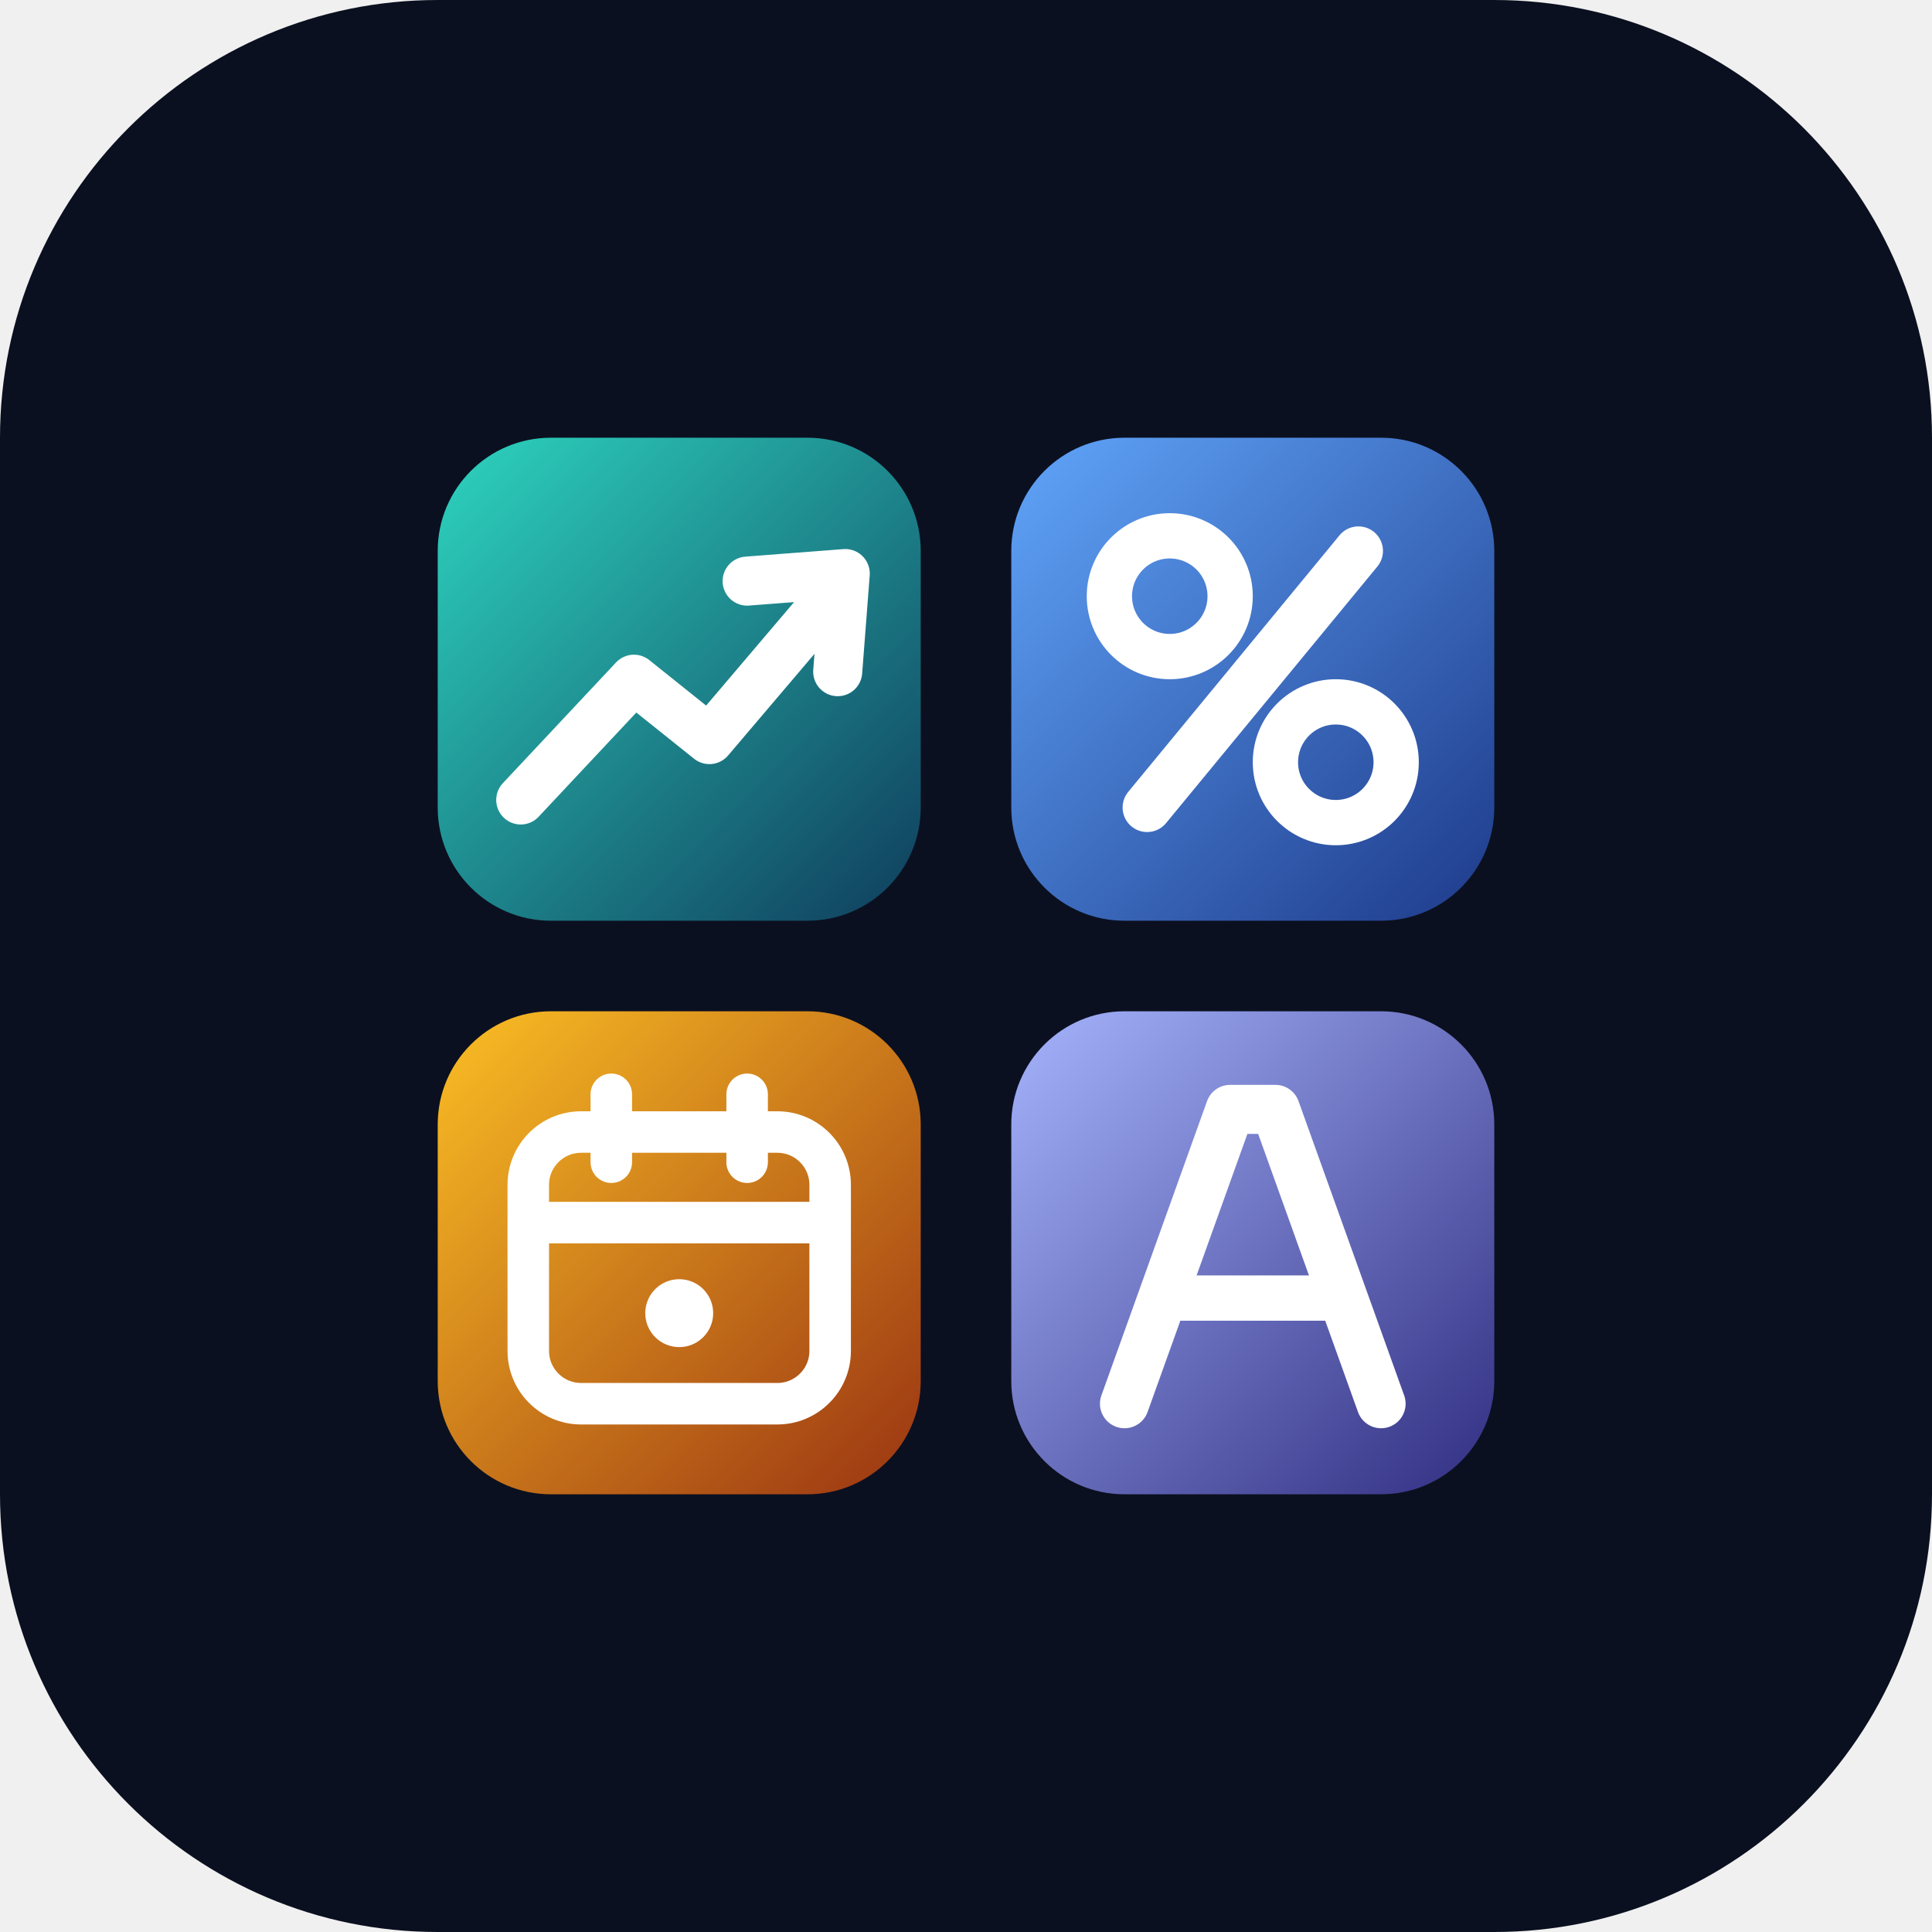
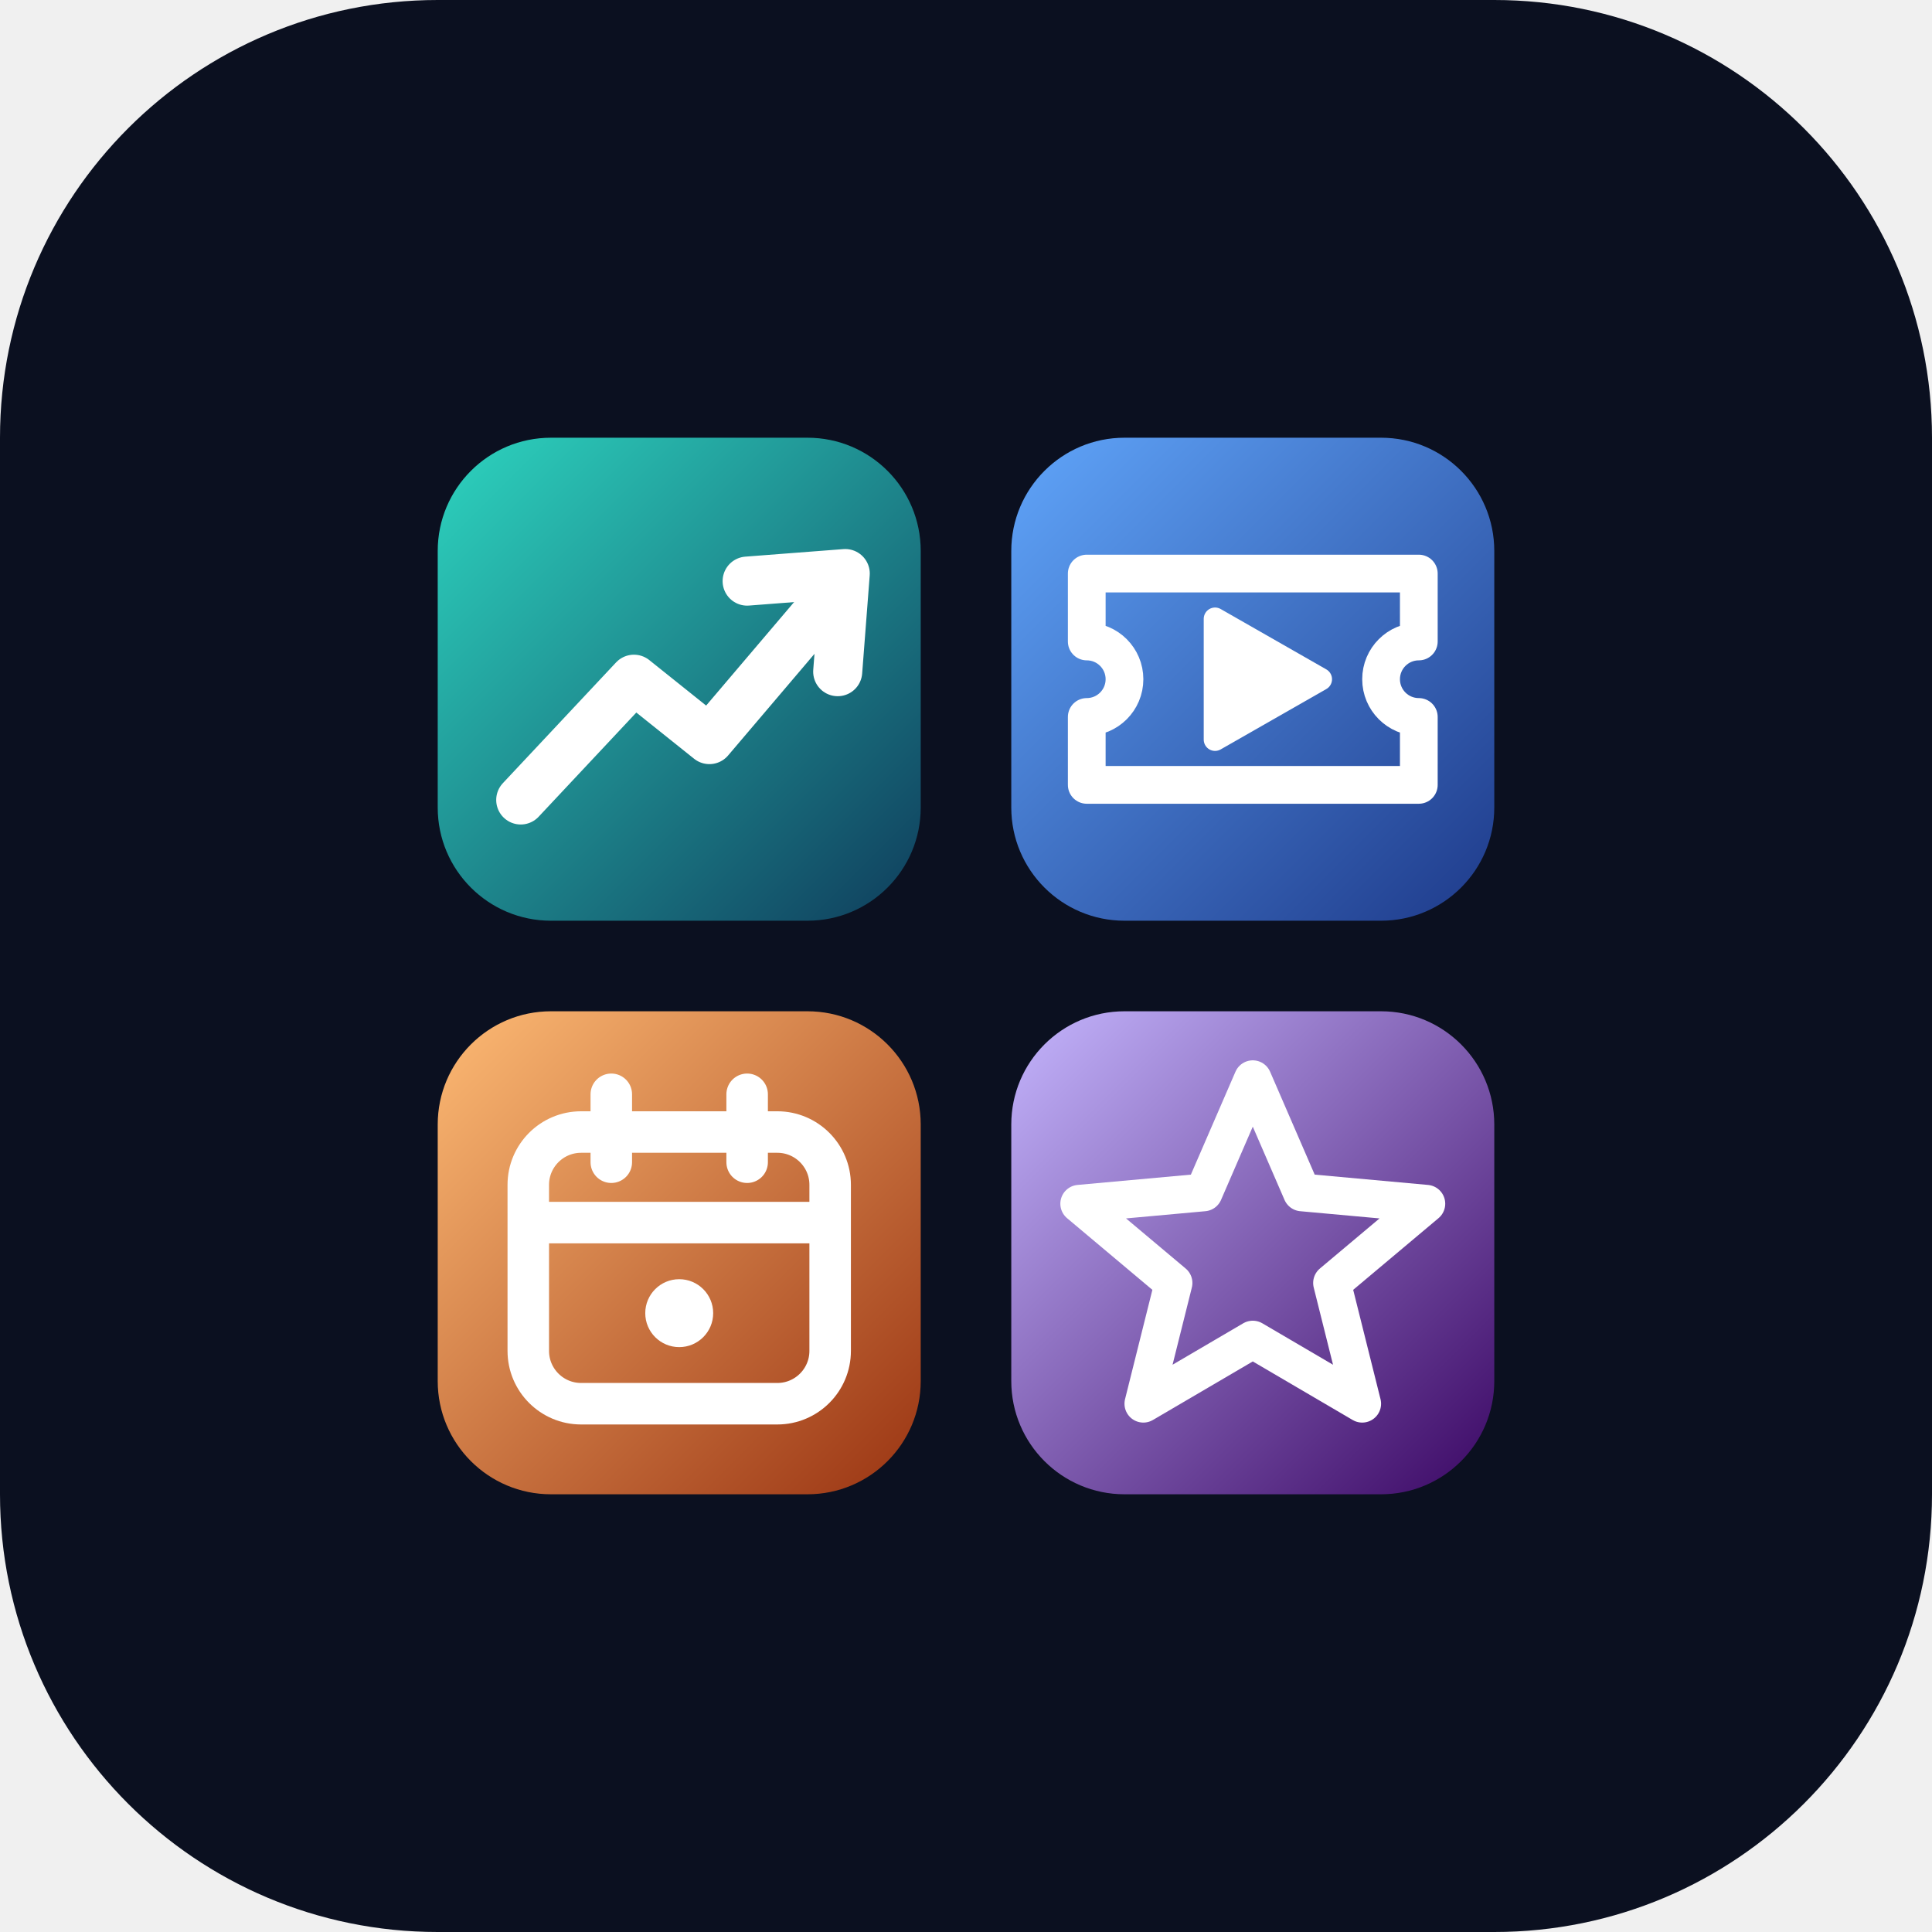
<svg xmlns="http://www.w3.org/2000/svg" viewBox="0 0 512 512" width="512" height="512">
  <defs>
    <linearGradient id="qm-stock" x1="0" y1="0" x2="1" y2="1">
      <stop offset="0" stop-color="#2dd4bf" />
      <stop offset="1" stop-color="#0f3d5c" />
    </linearGradient>
    <linearGradient id="qm-odds" x1="0" y1="0" x2="1" y2="1">
      <stop offset="0" stop-color="#60a5fa" />
      <stop offset="1" stop-color="#1e3a8a" />
    </linearGradient>
    <linearGradient id="qm-match" x1="0" y1="0" x2="1" y2="1">
-       <stop offset="0" stop-color="#fbbf24" />
+       <stop offset="0" stop-color="#fdba74" />
      <stop offset="1" stop-color="#9a3412" />
    </linearGradient>
    <linearGradient id="qm-vocab" x1="0" y1="0" x2="1" y2="1">
-       <stop offset="0" stop-color="#a5b4fc" />
-       <stop offset="1" stop-color="#312e81" />
+       <stop offset="0" stop-color="#c4b5fd" />
+       <stop offset="1" stop-color="#3b0764" />
    </linearGradient>
  </defs>
  <rect width="512" height="512" rx="116" fill="#0b1020" />
  <rect x="116" y="116" width="128" height="128" rx="30" fill="url(#qm-stock)" />
  <g transform="translate(116 116)">
    <path d="M22 96 L52 64 L72 80 L106 40" fill="none" stroke="#fff" stroke-width="13" stroke-linecap="round" stroke-linejoin="round" />
    <path d="M82 38 L108 36 L106 62" fill="none" stroke="#fff" stroke-width="13" stroke-linecap="round" stroke-linejoin="round" />
  </g>
  <rect x="268" y="116" width="128" height="128" rx="30" fill="url(#qm-odds)" />
  <g transform="translate(268 116)">
-     <circle cx="42" cy="42" r="16" fill="none" stroke="#fff" stroke-width="12" />
-     <circle cx="86" cy="86" r="16" fill="none" stroke="#fff" stroke-width="12" />
-     <path d="M92 30 L36 98" stroke="#fff" stroke-width="13" stroke-linecap="round" />
+     <path d="M20 36 H108 V54 A10 10 0 0 0 108 74 V92 H20 V74 A10 10 0 0 0 20 54 Z" fill="none" stroke="#fff" stroke-width="10" stroke-linejoin="round" />
+     <path d="M54 48 L82 64 L54 80 Z" fill="#fff" stroke="#fff" stroke-width="6" stroke-linejoin="round" />
  </g>
  <rect x="116" y="268" width="128" height="128" rx="30" fill="url(#qm-match)" />
  <g transform="translate(116 268)">
    <rect x="24" y="32" width="80" height="72" rx="14" fill="none" stroke="#fff" stroke-width="11" />
    <path d="M24 56 H104" stroke="#fff" stroke-width="11" />
    <path d="M46 22 V40 M82 22 V40" stroke="#fff" stroke-width="11" stroke-linecap="round" />
    <circle cx="64" cy="80" r="9" fill="#fff" />
  </g>
  <rect x="268" y="268" width="128" height="128" rx="30" fill="url(#qm-vocab)" />
  <g transform="translate(268 268)">
-     <path d="M30 104 L58 26 H70 L98 104" fill="none" stroke="#fff" stroke-width="13" stroke-linecap="round" stroke-linejoin="round" />
-     <path d="M42 76 H86" stroke="#fff" stroke-width="12" stroke-linecap="round" />
+     <path d="M64 18 L77 48 L110 51 L85 72 L93 104 L64 87 L35 104 L43 72 L18 51 L51 48 Z" fill="none" stroke="#fff" stroke-width="10" stroke-linejoin="round" />
  </g>
</svg>
